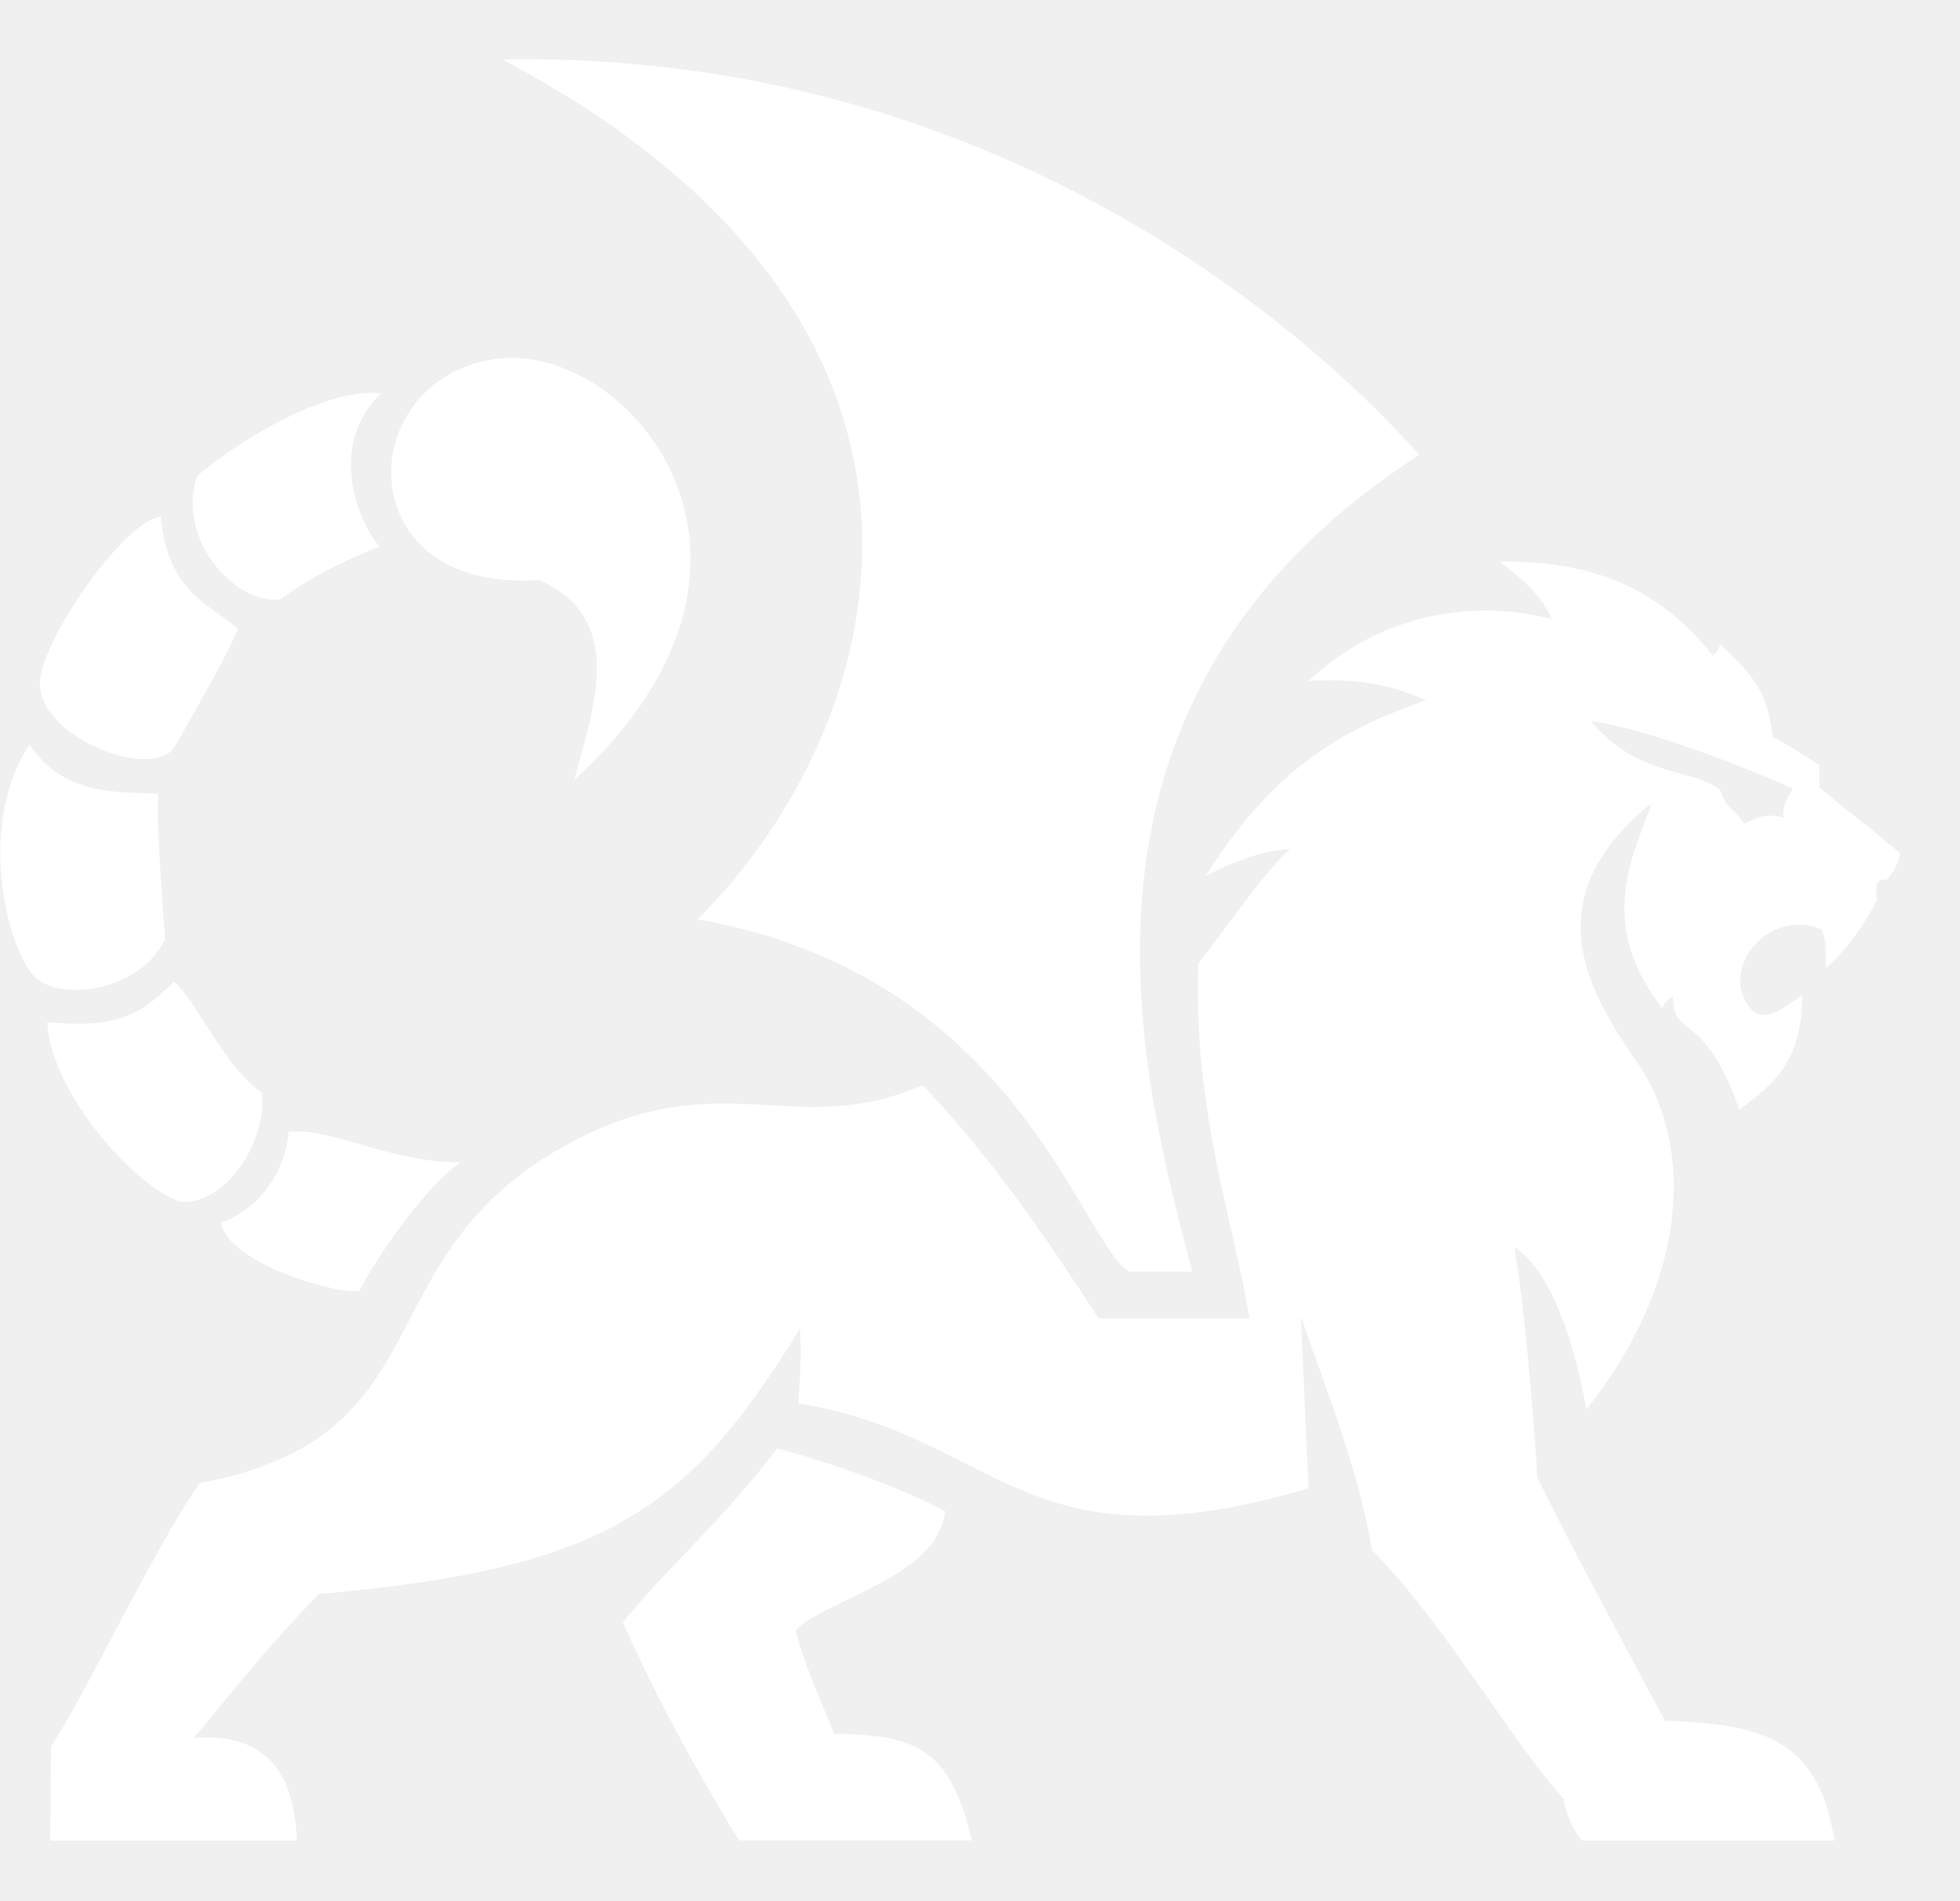
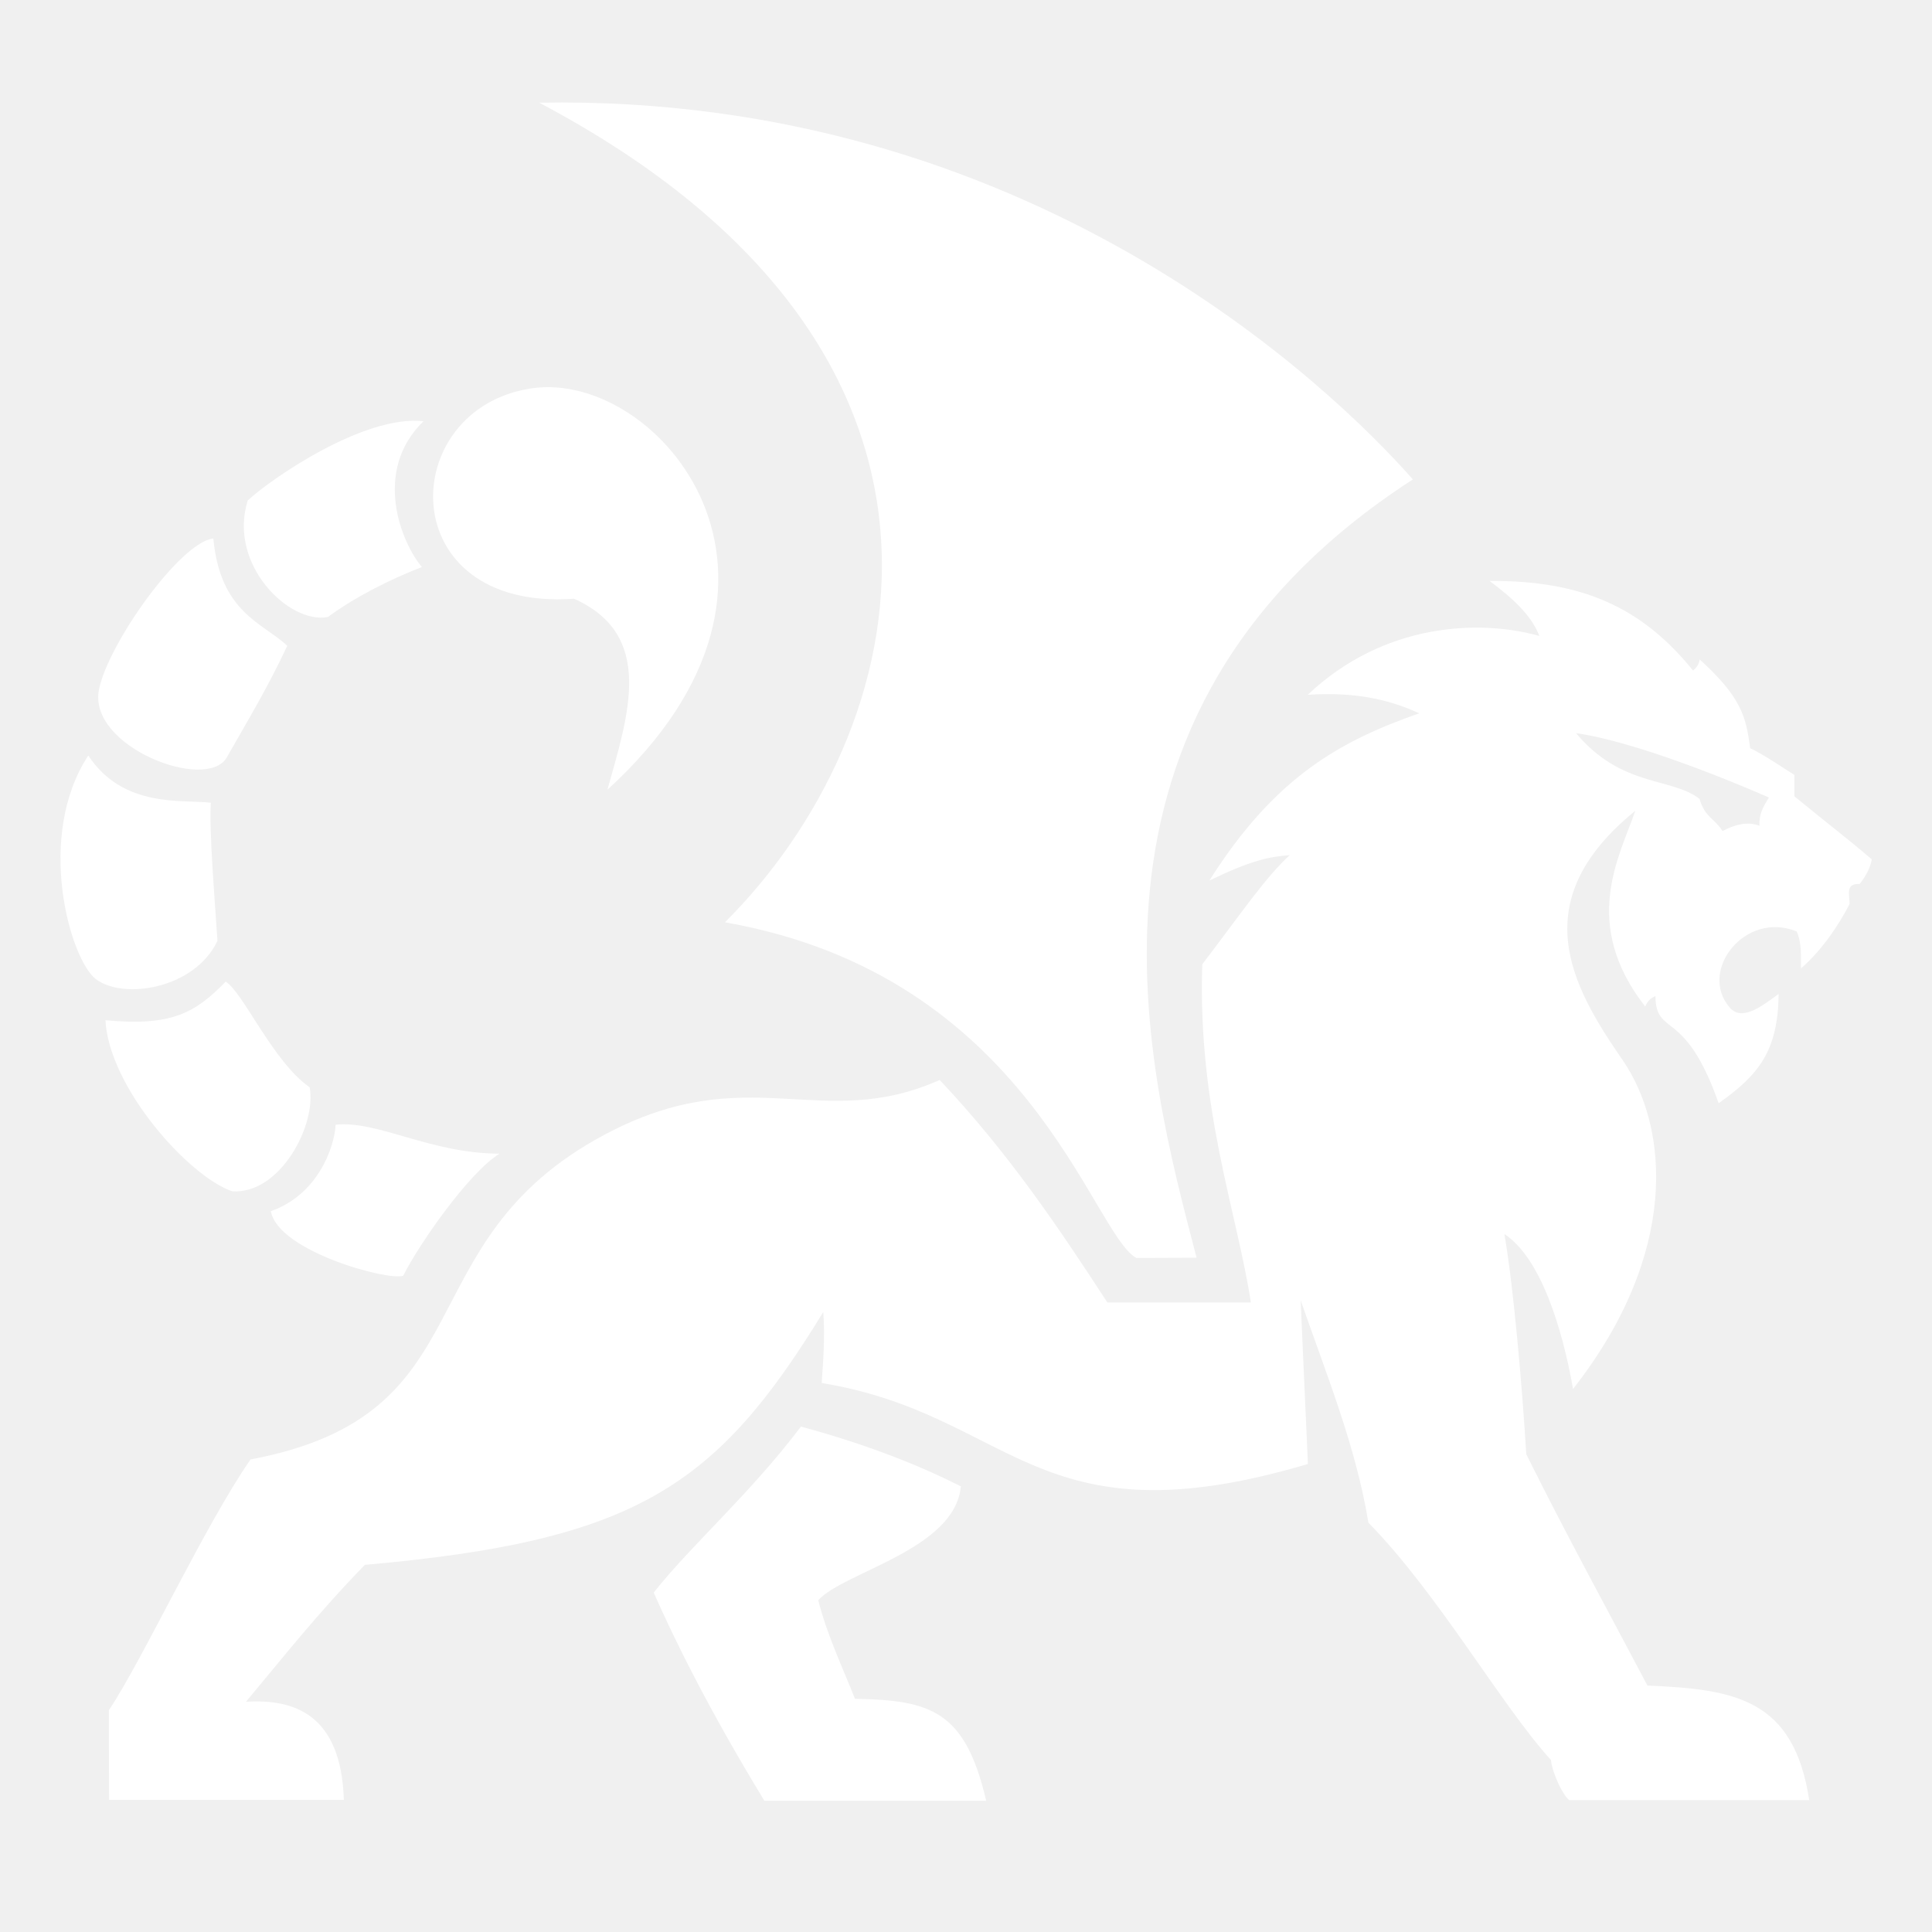
- <svg xmlns="http://www.w3.org/2000/svg" width="33" height="32" version="1.1" viewBox="0 0 8.731 8.467" xml:space="preserve">
-   <path d="m0.227 7.78c0.153-0.227 0.451-0.869 0.662-1.172 1.121-0.21 0.708-1.013 1.656-1.519 0.671-0.357 1.008-0.006 1.565-0.255 0.318 0.336 0.554 0.686 0.784 1.04h0.671c-0.065-0.422-0.25-0.91-0.227-1.581 0.189-0.247 0.294-0.405 0.408-0.51-0.095 0.007-0.182 0.025-0.375 0.119 0.31-0.491 0.617-0.654 0.981-0.782-0.111-0.05-0.267-0.103-0.522-0.086 0.357-0.338 0.805-0.353 1.082-0.275-0.035-0.095-0.126-0.178-0.233-0.257 0.429-0.003 0.711 0.121 0.952 0.419 0.013-0.012 0.027-0.025 0.031-0.052 0.194 0.176 0.216 0.265 0.235 0.415 0.06 0.028 0.16 0.096 0.207 0.124l-6e-5 0.1c0.147 0.121 0.255 0.202 0.361 0.294-0.006 0.04-0.03 0.082-0.057 0.116-0.065-0.002-0.049 0.041-0.047 0.093-0.042 0.083-0.123 0.211-0.227 0.302-3.96e-4 -0.058 0.003-0.122-0.02-0.173-0.241-0.098-0.461 0.183-0.314 0.355 0.055 0.064 0.14 0.003 0.229-0.063-3e-3 0.265-0.092 0.378-0.281 0.511-0.158-0.451-0.293-0.307-0.295-0.501-0.021 0.01-0.034 0.02-0.048 0.05-0.302-0.387-0.121-0.698-0.046-0.915-0.518 0.421-0.302 0.815-0.061 1.164 0.219 0.316 0.268 0.904-0.231 1.539-0.051-0.289-0.153-0.613-0.321-0.724 0.044 0.252 0.084 0.729 0.103 1.029 0.183 0.37 0.37 0.709 0.567 1.081 0.412 0.017 0.684 0.064 0.756 0.535h-1.122c-0.028-0.022-0.077-0.118-0.085-0.187-0.231-0.253-0.525-0.776-0.854-1.109-0.058-0.355-0.199-0.699-0.316-1.04l0.034 0.766c-1.278 0.379-1.375-0.232-2.273-0.379 0.007-0.102 0.016-0.219 0.007-0.332-0.499 0.816-0.875 1.07-2.143 1.182-0.224 0.231-0.381 0.43-0.556 0.64 0.227-0.014 0.445 0.058 0.458 0.459h-1.098zm7.76-4.267s-0.566-0.253-0.901-0.301c0.213 0.255 0.444 0.205 0.577 0.307 0.025 0.086 0.07 0.091 0.108 0.15 0.06-0.033 0.122-0.045 0.173-0.025-0.003-0.054 0.018-0.091 0.044-0.131zm-5.212 3.715c0.174-0.22 0.452-0.462 0.687-0.775 0.284 0.077 0.536 0.172 0.748 0.279-0.027 0.296-0.548 0.4-0.666 0.532 0.041 0.161 0.112 0.31 0.172 0.46 0.354 0.007 0.516 0.055 0.613 0.476h-1.037c-0.266-0.436-0.424-0.76-0.518-0.973zm-1.791-1.781c0.216-0.076 0.296-0.293 0.302-0.404 0.199-0.02 0.44 0.135 0.766 0.136-0.144 0.09-0.377 0.424-0.45 0.571-0.073 0.025-0.586-0.115-0.618-0.302zm4.046 0.218c-0.21-0.115-0.498-1.32-1.923-1.569 0.878-0.874 1.356-2.656-0.869-3.831 2.294-0.041 3.705 1.331 4.084 1.762-1.709 1.105-1.232 2.787-1.011 3.639zm-4.82-1.111c0.31 0.03 0.421-0.034 0.563-0.18 0.081 0.049 0.221 0.374 0.392 0.494 0.033 0.175-0.136 0.5-0.362 0.487-0.204-0.069-0.577-0.486-0.593-0.801zm-0.044-0.192c-0.123-0.096-0.282-0.669-0.035-1.045 0.163 0.248 0.443 0.205 0.573 0.221-0.008 0.13 0.018 0.447 0.031 0.646-0.107 0.226-0.443 0.278-0.569 0.178zm2.235-1.778c-0.852 0.06-0.833-0.888-0.199-0.984 0.592-0.089 1.431 0.894 0.355 1.876 0.1-0.356 0.222-0.723-0.156-0.892zm-2.22 0.423c0.044-0.215 0.381-0.689 0.535-0.705 0.032 0.347 0.231 0.395 0.345 0.501-0.092 0.197-0.183 0.345-0.282 0.522-0.092 0.164-0.653-0.05-0.598-0.318zm0.696-0.885c0.109-0.1 0.542-0.4 0.82-0.369-0.241 0.234-0.102 0.57-0.007 0.682-0.148 0.058-0.311 0.139-0.439 0.234-0.18 0.035-0.469-0.245-0.374-0.546z" fill="#fff" stroke-width=".099" />
+ <svg xmlns="http://www.w3.org/2000/svg" width="32" height="32" version="1.1" viewBox="0 0 8.467 8.467" xml:space="preserve">
+   <path d="m0.477 7.495c0.144-0.213 0.423-0.815 0.621-1.099 1.051-0.197 0.663-0.95 1.553-1.424 0.629-0.335 0.945-0.006 1.467-0.239 0.298 0.315 0.519 0.643 0.735 0.975h0.629c-0.061-0.396-0.234-0.853-0.213-1.482 0.177-0.232 0.276-0.38 0.383-0.478-0.089 0.006-0.17 0.023-0.352 0.111 0.291-0.46 0.579-0.613 0.92-0.733-0.104-0.047-0.251-0.097-0.489-0.081 0.335-0.317 0.755-0.331 1.015-0.258-0.033-0.089-0.118-0.167-0.218-0.241 0.402-0.003 0.667 0.114 0.892 0.393 0.012-0.011 0.025-0.024 0.029-0.049 0.181 0.165 0.203 0.249 0.221 0.389 0.057 0.026 0.15 0.09 0.194 0.117l-5.63e-5 0.094c0.138 0.113 0.239 0.19 0.339 0.276-0.006 0.038-0.028 0.077-0.053 0.108-0.061-0.002-0.046 0.039-0.044 0.087-0.039 0.078-0.115 0.198-0.213 0.283-3.713e-4 -0.054 0.003-0.114-0.019-0.162-0.226-0.092-0.432 0.172-0.294 0.333 0.052 0.06 0.131 0.003 0.215-0.059-0.003 0.249-0.086 0.354-0.263 0.479-0.148-0.423-0.275-0.288-0.277-0.47-0.019 0.009-0.032 0.018-0.045 0.046-0.283-0.363-0.114-0.654-0.043-0.858-0.486 0.395-0.283 0.764-0.057 1.091 0.205 0.296 0.251 0.848-0.216 1.443-0.048-0.271-0.143-0.575-0.301-0.679 0.041 0.236 0.079 0.683 0.096 0.965 0.172 0.347 0.347 0.665 0.531 1.014 0.387 0.016 0.641 0.06 0.709 0.502h-1.052c-0.026-0.02-0.072-0.111-0.08-0.176-0.216-0.237-0.493-0.727-0.8-1.04-0.054-0.333-0.186-0.655-0.297-0.975l0.032 0.718c-1.198 0.355-1.289-0.217-2.131-0.355 0.007-0.095 0.015-0.205 0.007-0.311-0.468 0.765-0.82 1.003-2.009 1.108-0.21 0.216-0.357 0.404-0.521 0.6 0.212-0.013 0.417 0.055 0.429 0.43h-1.029zm7.275-4s-0.531-0.237-0.845-0.282c0.2 0.239 0.417 0.192 0.541 0.288 0.024 0.081 0.065 0.085 0.101 0.141 0.057-0.031 0.115-0.042 0.162-0.023-0.003-0.051 0.017-0.085 0.041-0.123zm-4.886 3.483c0.163-0.206 0.423-0.433 0.644-0.726 0.266 0.072 0.502 0.161 0.701 0.262-0.026 0.278-0.514 0.375-0.625 0.499 0.038 0.151 0.105 0.291 0.161 0.432 0.332 0.006 0.483 0.052 0.575 0.447h-0.972c-0.249-0.409-0.397-0.713-0.485-0.912zm-1.679-1.67c0.203-0.071 0.278-0.275 0.284-0.379 0.187-0.019 0.413 0.126 0.718 0.127-0.135 0.084-0.353 0.397-0.422 0.535-0.068 0.023-0.549-0.108-0.58-0.283zm3.793 0.205c-0.197-0.108-0.467-1.237-1.803-1.471 0.823-0.819 1.271-2.49-0.814-3.592 2.15-0.038 3.473 1.248 3.829 1.651-1.602 1.036-1.155 2.613-0.948 3.411zm-4.519-1.042c0.291 0.028 0.395-0.032 0.528-0.169 0.076 0.046 0.207 0.351 0.368 0.463 0.031 0.164-0.128 0.469-0.339 0.456-0.191-0.065-0.541-0.456-0.556-0.751zm-0.041-0.18c-0.115-0.09-0.265-0.627-0.033-0.98 0.153 0.233 0.415 0.192 0.537 0.207-0.008 0.122 0.017 0.419 0.029 0.605-0.1 0.212-0.415 0.26-0.534 0.167zm2.095-1.667c-0.798 0.056-0.78-0.833-0.186-0.922 0.555-0.084 1.341 0.839 0.333 1.759 0.094-0.334 0.208-0.678-0.146-0.837zm-2.081 0.397c0.041-0.202 0.357-0.646 0.501-0.661 0.03 0.325 0.217 0.37 0.324 0.47-0.086 0.184-0.171 0.324-0.265 0.489-0.087 0.154-0.612-0.047-0.56-0.298zm0.653-0.829c0.102-0.094 0.508-0.375 0.769-0.346-0.226 0.219-0.096 0.535-0.007 0.639-0.139 0.054-0.291 0.13-0.412 0.219-0.169 0.033-0.44-0.23-0.351-0.512z" fill="#fff" stroke-width=".093" />
</svg>
